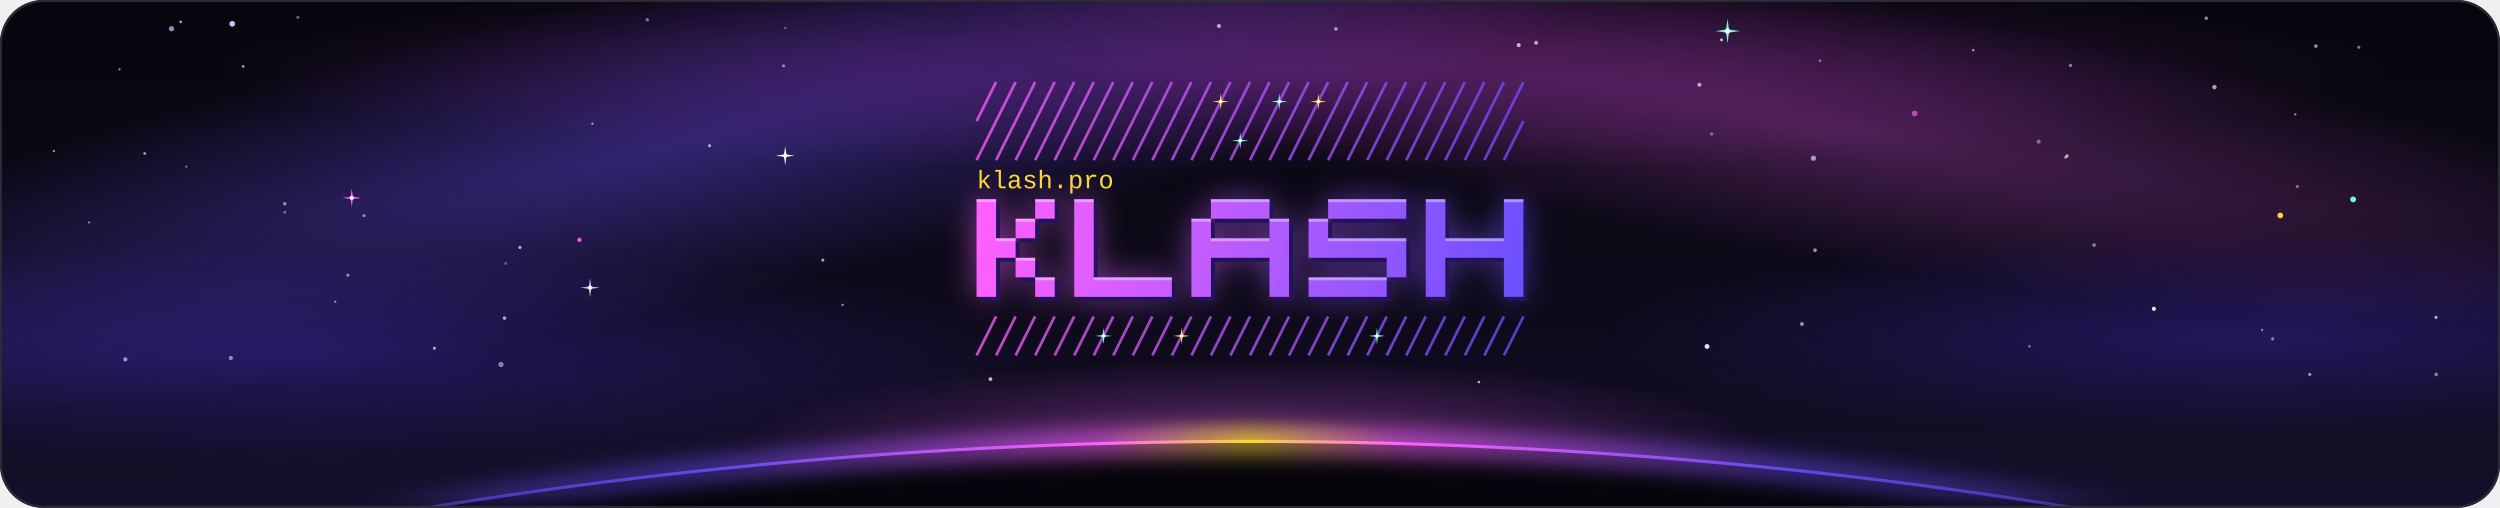
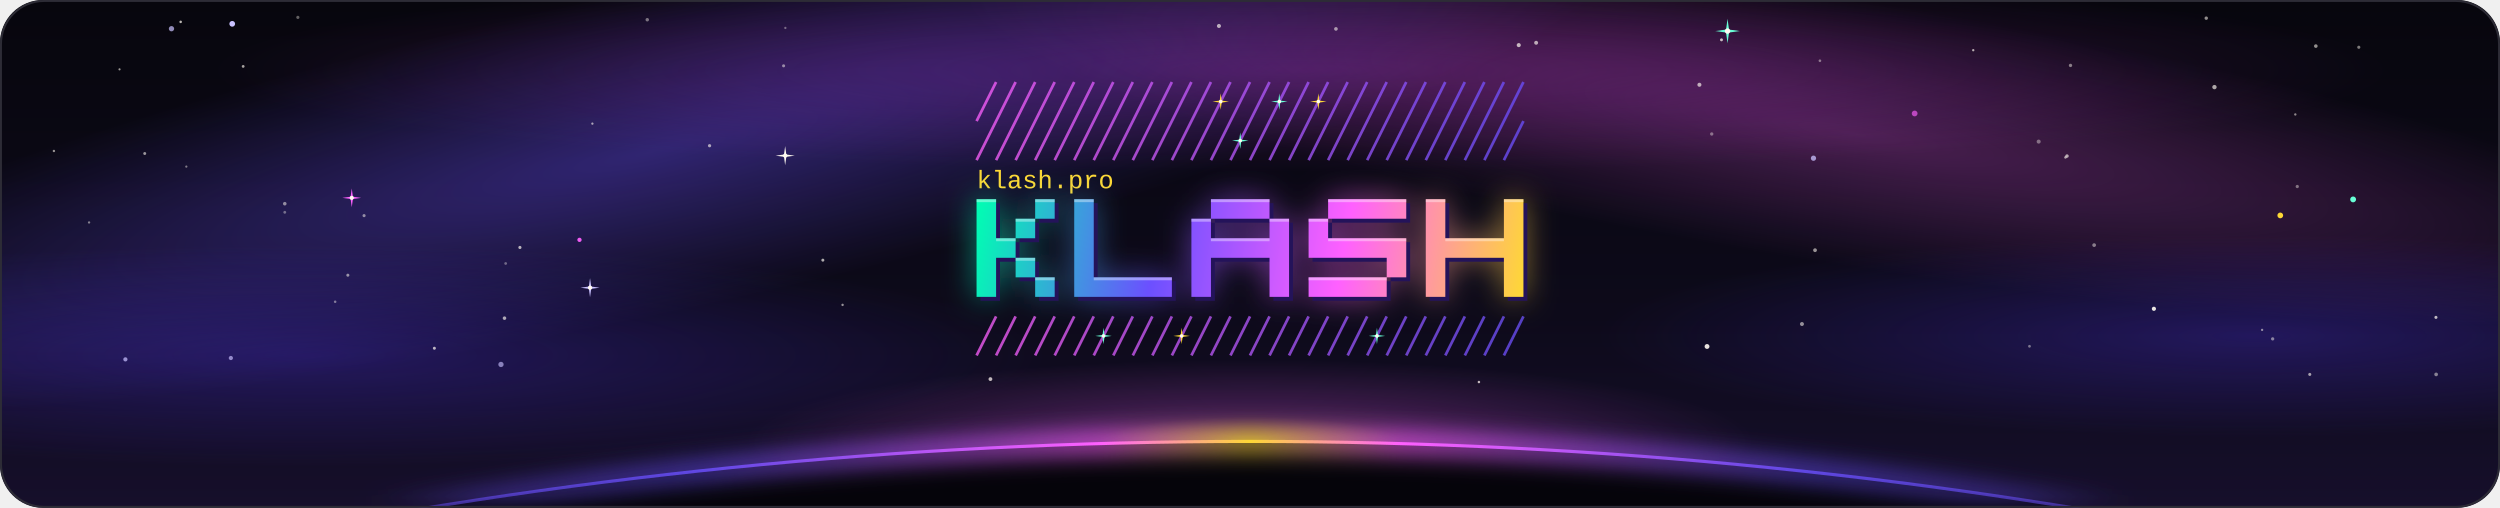
<svg xmlns="http://www.w3.org/2000/svg" viewBox="0 0 1280 260" width="1280" height="260" role="img" aria-label="Klash">
  <style>
@keyframes tw{0%,100%{opacity:.15}50%{opacity:1}}
@keyframes breathe{0%,100%{opacity:.75}50%{opacity:1}}
.tw{animation:tw 4s ease-in-out infinite}
.aur{animation:breathe 9s ease-in-out infinite}
@media (prefers-reduced-motion:reduce){.tw,.aur,.shine{animation:none}.shine{opacity:0}}
</style>
  <defs>
    <linearGradient id="sky" x1="0" y1="0" x2="0" y2="1">
      <stop offset="0" stop-color="#07060D" />
      <stop offset=".62" stop-color="#0D0A1A" />
      <stop offset="1" stop-color="#160F2B" />
    </linearGradient>
    <radialGradient id="neb1">
      <stop offset="0" stop-color="#6B50FF" stop-opacity=".40" />
      <stop offset="1" stop-color="#6B50FF" stop-opacity="0" />
    </radialGradient>
    <radialGradient id="neb2">
      <stop offset="0" stop-color="#FF60FF" stop-opacity=".26" />
      <stop offset="1" stop-color="#FF60FF" stop-opacity="0" />
    </radialGradient>
    <radialGradient id="neb3">
      <stop offset="0" stop-color="#C337E0" stop-opacity=".26" />
      <stop offset="1" stop-color="#C337E0" stop-opacity="0" />
    </radialGradient>
    <radialGradient id="neb4">
      <stop offset="0" stop-color="#4A30D9" stop-opacity=".34" />
      <stop offset="1" stop-color="#4A30D9" stop-opacity="0" />
    </radialGradient>
    <radialGradient id="sun">
      <stop offset="0" stop-color="#FED835" stop-opacity=".55" />
      <stop offset=".3" stop-color="#FF60FF" stop-opacity=".22" />
      <stop offset="1" stop-color="#FF60FF" stop-opacity="0" />
    </radialGradient>
    <linearGradient id="ray1" x1="0" y1="0" x2="0" y2="1">
      <stop offset="0" stop-color="#6B50FF" stop-opacity="0" />
      <stop offset=".55" stop-color="#6B50FF" stop-opacity=".9" />
      <stop offset="1" stop-color="#6B50FF" stop-opacity="0" />
    </linearGradient>
    <linearGradient id="ray2" x1="0" y1="0" x2="0" y2="1">
      <stop offset="0" stop-color="#FF60FF" stop-opacity="0" />
      <stop offset=".55" stop-color="#FF60FF" stop-opacity=".9" />
      <stop offset="1" stop-color="#FF60FF" stop-opacity="0" />
    </linearGradient>
    <linearGradient id="rim" gradientUnits="userSpaceOnUse" x1="0" y1="0" x2="1280" y2="0">
      <stop offset="0" stop-color="#6B50FF" stop-opacity="0" />
      <stop offset=".28" stop-color="#6B50FF" stop-opacity=".8" />
      <stop offset=".44" stop-color="#FF60FF" />
      <stop offset=".5" stop-color="#FED835" />
      <stop offset=".56" stop-color="#FF60FF" />
      <stop offset=".72" stop-color="#6B50FF" stop-opacity=".8" />
      <stop offset="1" stop-color="#6B50FF" stop-opacity="0" />
    </linearGradient>
    <filter id="soft" x="-10%" y="-300%" width="120%" height="700%">
      <feGaussianBlur stdDeviation="6" />
    </filter>
    <filter id="hblur" x="-20%" y="-5%" width="140%" height="110%">
      <feGaussianBlur stdDeviation="5 0" />
    </filter>
    <linearGradient id="word" gradientUnits="userSpaceOnUse" x1="500" y1="102" x2="780" y2="152">
-       <stop offset="0" stop-color="#FF60FF" />
-       <stop offset=".5" stop-color="#B65CFF" />
-       <stop offset="1" stop-color="#6B50FF" />
+       <stop offset="0" stop-color="#00FFB2" />
+       <stop offset="0.333" stop-color="#6B50FF" />
+       <stop offset="0.667" stop-color="#FF60FF" />
+       <stop offset="1" stop-color="#FED835" />
    </linearGradient>
    <linearGradient id="field" gradientUnits="userSpaceOnUse" x1="500" y1="0" x2="780" y2="0">
      <stop offset="0" stop-color="#FF60FF" stop-opacity=".75" />
      <stop offset="1" stop-color="#6B50FF" stop-opacity=".75" />
    </linearGradient>
    <filter id="glow" x="-20%" y="-60%" width="140%" height="220%">
      <feGaussianBlur stdDeviation="8" />
    </filter>
    <clipPath id="frame">
      <rect width="1280" height="260" rx="22" />
    </clipPath>
  </defs>
  <g clip-path="url(#frame)">
    <rect width="1280" height="260" fill="url(#sky)" />
    <g class="aur">
      <ellipse cx="333" cy="78" rx="512" ry="83" fill="url(#neb1)" transform="rotate(-12 333 78)" />
      <ellipse cx="947" cy="68" rx="461" ry="68" fill="url(#neb2)" transform="rotate(9 947 68)" />
      <ellipse cx="666" cy="36" rx="563" ry="52" fill="url(#neb3)" />
      <ellipse cx="154" cy="182" rx="384" ry="57" fill="url(#neb4)" />
      <ellipse cx="1152" cy="172" rx="333" ry="52" fill="url(#neb4)" />
    </g>
    <circle cx="1176.2" cy="95.5" r="0.84" fill="#FFFAF1" opacity="0.42" />
    <circle cx="1010.3" cy="25.7" r="0.60" fill="#FFFAF1" opacity="0.67" />
    <g class="tw" style="animation-delay:-0.39s" transform="translate(884.5 15.9)">
      <path d="M0 -6.3L0.76 -0.76L6.3 0L0.76 0.76L0 6.3L-0.76 0.76L-6.3 0L-0.76 -0.76z" fill="#68FFD6" />
      <circle r="1.39" fill="#FFFAF1" />
    </g>
    <circle cx="87.8" cy="14.7" r="1.36" fill="#C9C1FF" opacity="0.71" />
    <circle cx="303.3" cy="63.3" r="0.59" fill="#FFFAF1" opacity="0.61" />
    <circle cx="1185.7" cy="23.6" r="0.93" fill="#FFFAF1" opacity="0.56" />
    <circle cx="45.6" cy="113.9" r="0.60" fill="#FFFAF1" opacity="0.47" class="tw" style="animation-delay:-1.61s;animation-duration:5.1s" />
    <circle cx="92.5" cy="11.2" r="0.66" fill="#FFFAF1" opacity="0.72" class="tw" style="animation-delay:-0.80s;animation-duration:5.0s" />
    <circle cx="74.1" cy="78.6" r="0.76" fill="#FFFAF1" opacity="0.58" />
    <circle cx="258.9" cy="134.9" r="0.71" fill="#FFFAF1" opacity="0.36" />
    <circle cx="178.1" cy="140.9" r="0.78" fill="#FFFAF1" opacity="0.54" class="tw" style="animation-delay:-2.02s;animation-duration:5.3s" />
    <circle cx="870.1" cy="43.4" r="1.04" fill="#FFFAF1" opacity="0.66" />
    <circle cx="507.1" cy="194.1" r="0.98" fill="#FFFAF1" opacity="0.74" />
    <circle cx="757.2" cy="195.6" r="0.64" fill="#FFFAF1" opacity="0.75" />
    <circle cx="61.2" cy="35.5" r="0.55" fill="#FFFAF1" opacity="0.59" class="tw" style="animation-delay:-0.42s;animation-duration:3.1s" />
    <circle cx="1057.5" cy="80.6" r="0.65" fill="#FFFAF1" opacity="0.60" />
    <circle cx="27.6" cy="77.3" r="0.61" fill="#FFFAF1" opacity="0.58" />
    <circle cx="1060.1" cy="33.5" r="0.86" fill="#FFFAF1" opacity="0.47" />
    <circle cx="296.7" cy="122.8" r="1.10" fill="#FF60FF" opacity="0.93" class="tw" style="animation-delay:-0.74s;animation-duration:3.6s" />
    <circle cx="256.5" cy="186.6" r="1.36" fill="#C9C1FF" opacity="0.62" />
    <circle cx="145.8" cy="104.3" r="0.92" fill="#FFFAF1" opacity="0.51" />
    <circle cx="1182.6" cy="191.7" r="0.79" fill="#FFFAF1" opacity="0.61" />
    <circle cx="786.5" cy="21.9" r="1.01" fill="#FFFAF1" opacity="0.65" class="tw" style="animation-delay:-0.25s;animation-duration:5.9s" />
    <circle cx="95.4" cy="85.3" r="0.57" fill="#FFFAF1" opacity="0.46" />
    <circle cx="124.5" cy="34.0" r="0.72" fill="#FFFAF1" opacity="0.64" />
    <circle cx="402.1" cy="14.3" r="0.59" fill="#FFFAF1" opacity="0.38" />
    <circle cx="401.2" cy="33.7" r="0.78" fill="#FFFAF1" opacity="0.50" />
    <circle cx="64.2" cy="184.0" r="1.08" fill="#C9C1FF" opacity="0.72" />
    <circle cx="874.0" cy="177.4" r="1.25" fill="#FFFAF1" opacity="0.90" />
    <circle cx="777.6" cy="23.1" r="1.05" fill="#FFFAF1" opacity="0.70" />
    <circle cx="928.5" cy="81.0" r="1.35" fill="#C9C1FF" opacity="0.76" class="tw" style="animation-delay:-2.80s;animation-duration:5.5s" />
    <circle cx="118.9" cy="12.2" r="1.47" fill="#C9C1FF" opacity="1.00" />
    <circle cx="331.4" cy="10.1" r="0.89" fill="#FFFAF1" opacity="0.43" />
    <circle cx="222.4" cy="178.3" r="0.77" fill="#FFFAF1" opacity="0.71" />
    <circle cx="421.3" cy="133.2" r="0.77" fill="#FFFAF1" opacity="0.67" />
    <circle cx="1163.6" cy="173.5" r="0.84" fill="#FFFAF1" opacity="0.48" />
    <g class="tw" style="animation-delay:-2.05s" transform="translate(180.1 101.3)">
      <path d="M0 -4.8L0.58 -0.58L4.8 0L0.58 0.58L0 4.8L-0.58 0.58L-4.8 0L-0.58 -0.58z" fill="#FF60FF" />
      <circle r="1.06" fill="#FFFAF1" />
    </g>
    <circle cx="1247.2" cy="162.5" r="0.79" fill="#FFFAF1" opacity="0.72" class="tw" style="animation-delay:-3.57s;animation-duration:5.4s" />
    <circle cx="1058.3" cy="79.9" r="0.89" fill="#FFFAF1" opacity="0.64" />
    <circle cx="1072.2" cy="125.5" r="0.96" fill="#FFFAF1" opacity="0.46" />
    <circle cx="363.3" cy="74.6" r="0.83" fill="#FFFAF1" opacity="0.61" />
    <circle cx="980.3" cy="58.1" r="1.48" fill="#FF60FF" opacity="0.64" />
    <circle cx="145.8" cy="108.7" r="0.73" fill="#FFFAF1" opacity="0.38" />
    <circle cx="258.3" cy="162.9" r="0.91" fill="#FFFAF1" opacity="0.65" />
    <circle cx="684.0" cy="14.8" r="0.94" fill="#FFFAF1" opacity="0.57" />
    <circle cx="1204.8" cy="102.1" r="1.50" fill="#68FFD6" opacity="1.00" />
    <circle cx="118.2" cy="183.3" r="1.08" fill="#C9C1FF" opacity="0.67" />
    <circle cx="1129.6" cy="9.3" r="0.88" fill="#FFFAF1" opacity="0.55" />
    <circle cx="1043.8" cy="72.5" r="1.04" fill="#FFFAF1" opacity="0.39" />
    <circle cx="1102.8" cy="158.1" r="1.07" fill="#FFFAF1" opacity="0.91" />
    <circle cx="1247.3" cy="191.7" r="0.95" fill="#FFFAF1" opacity="0.48" />
    <circle cx="1158.2" cy="168.9" r="0.59" fill="#FFFAF1" opacity="0.53" />
    <circle cx="624.1" cy="13.3" r="1.04" fill="#FFFAF1" opacity="0.66" />
    <circle cx="431.4" cy="156.1" r="0.62" fill="#FFFAF1" opacity="0.56" />
    <circle cx="922.6" cy="165.9" r="1.02" fill="#FFFAF1" opacity="0.55" />
    <circle cx="1207.7" cy="24.2" r="0.81" fill="#FFFAF1" opacity="0.47" />
    <circle cx="929.3" cy="128.1" r="0.97" fill="#FFFAF1" opacity="0.57" />
    <g class="tw" style="animation-delay:-2.89s" transform="translate(402.0 79.7)">
      <path d="M0 -4.9L0.59 -0.59L4.9 0L0.59 0.59L0 4.9L-0.59 0.59L-4.9 0L-0.59 -0.59z" fill="#FFFAF1" />
      <circle r="1.08" fill="#FFFAF1" />
    </g>
    <circle cx="186.4" cy="110.4" r="0.80" fill="#FFFAF1" opacity="0.51" class="tw" style="animation-delay:-1.37s;animation-duration:4.4s" />
    <circle cx="152.5" cy="8.9" r="0.82" fill="#FFFAF1" opacity="0.37" class="tw" style="animation-delay:-1.42s;animation-duration:4.9s" />
    <circle cx="1167.5" cy="110.3" r="1.47" fill="#FED835" opacity="1.00" />
    <circle cx="881.4" cy="20.4" r="0.76" fill="#FFFAF1" opacity="0.73" />
    <circle cx="1175.2" cy="58.6" r="0.61" fill="#FFFAF1" opacity="0.52" />
    <circle cx="1039.1" cy="177.3" r="0.71" fill="#FFFAF1" opacity="0.43" />
    <circle cx="171.6" cy="154.5" r="0.65" fill="#FFFAF1" opacity="0.44" />
    <circle cx="876.4" cy="68.6" r="0.86" fill="#FFFAF1" opacity="0.39" />
    <circle cx="931.8" cy="31.1" r="0.68" fill="#FFFAF1" opacity="0.43" />
    <circle cx="266.2" cy="126.7" r="0.81" fill="#FFFAF1" opacity="0.69" />
    <g class="tw" style="animation-delay:-4.00s" transform="translate(302.1 147.3)">
      <path d="M0 -4.9L0.59 -0.59L4.9 0L0.59 0.59L0 4.9L-0.59 0.59L-4.9 0L-0.59 -0.59z" fill="#C9C1FF" />
      <circle r="1.09" fill="#FFFAF1" />
    </g>
    <circle cx="1133.8" cy="44.6" r="1.12" fill="#FFFAF1" opacity="0.65" />
    <ellipse cx="640" cy="226" rx="260" ry="42" fill="url(#sun)" />
    <circle cx="640" cy="2824.4" r="2598.4" fill="#05040A" />
    <circle cx="640" cy="2824.4" r="2598.4" fill="none" stroke="url(#rim)" stroke-width="10" filter="url(#soft)" opacity=".8" />
    <circle cx="640" cy="2824.4" r="2598.4" fill="none" stroke="url(#rim)" stroke-width="1.6" />
    <path d="M500 62L510 42M510 62L520 42M520 62L530 42M530 62L540 42M540 62L550 42M550 62L560 42M560 62L570 42M570 62L580 42M580 62L590 42M590 62L600 42M600 62L610 42M610 62L620 42M620 62L630 42M630 62L640 42M640 62L650 42M650 62L660 42M660 62L670 42M670 62L680 42M680 62L690 42M690 62L700 42M700 62L710 42M710 62L720 42M720 62L730 42M730 62L740 42M740 62L750 42M750 62L760 42M760 62L770 42M770 62L780 42M500 82L510 62M510 82L520 62M520 82L530 62M530 82L540 62M540 82L550 62M550 82L560 62M560 82L570 62M570 82L580 62M580 82L590 62M590 82L600 62M600 82L610 62M610 82L620 62M620 82L630 62M630 82L640 62M640 82L650 62M650 82L660 62M660 82L670 62M670 82L680 62M680 82L690 62M690 82L700 62M700 82L710 62M710 82L720 62M720 82L730 62M730 82L740 62M740 82L750 62M750 82L760 62M760 82L770 62M770 82L780 62M500 182L510 162M510 182L520 162M520 182L530 162M530 182L540 162M540 182L550 162M550 182L560 162M560 182L570 162M570 182L580 162M580 182L590 162M590 182L600 162M600 182L610 162M610 182L620 162M620 182L630 162M630 182L640 162M640 182L650 162M650 182L660 162M660 182L670 162M670 182L680 162M680 182L690 162M690 182L700 162M700 182L710 162M710 182L720 162M720 182L730 162M730 182L740 162M740 182L750 162M750 182L760 162M760 182L770 162M770 182L780 162" stroke="url(#field)" stroke-width="1.4" fill="none" />
    <g transform="translate(625.0 52.0)">
      <path d="M0 -4.2L0.50 -0.50L4.2 0L0.50 0.50L0 4.2L-0.50 0.50L-4.2 0L-0.50 -0.50z" fill="#FED835" />
      <circle r="0.92" fill="#FFFAF1" />
    </g>
    <g transform="translate(655.0 52.0)">
      <path d="M0 -4.2L0.50 -0.50L4.2 0L0.50 0.50L0 4.2L-0.50 0.50L-4.2 0L-0.50 -0.50z" fill="#68FFD6" />
      <circle r="0.92" fill="#FFFAF1" />
    </g>
    <g transform="translate(675.0 52.0)">
      <path d="M0 -4.2L0.50 -0.50L4.2 0L0.50 0.50L0 4.2L-0.50 0.50L-4.2 0L-0.50 -0.50z" fill="#FED835" />
      <circle r="0.92" fill="#FFFAF1" />
    </g>
    <g transform="translate(635.0 72.0)">
      <path d="M0 -4.2L0.50 -0.50L4.2 0L0.50 0.50L0 4.2L-0.50 0.50L-4.2 0L-0.50 -0.50z" fill="#68FFD6" />
      <circle r="0.92" fill="#FFFAF1" />
    </g>
    <g transform="translate(565.0 172.0)">
      <path d="M0 -4.2L0.50 -0.50L4.2 0L0.50 0.50L0 4.2L-0.50 0.50L-4.2 0L-0.50 -0.50z" fill="#68FFD6" />
      <circle r="0.92" fill="#FFFAF1" />
    </g>
    <g transform="translate(605.0 172.0)">
      <path d="M0 -4.2L0.50 -0.50L4.2 0L0.50 0.50L0 4.2L-0.50 0.50L-4.2 0L-0.50 -0.50z" fill="#FED835" />
      <circle r="0.92" fill="#FFFAF1" />
    </g>
    <g transform="translate(705.0 172.0)">
      <path d="M0 -4.2L0.50 -0.50L4.2 0L0.50 0.50L0 4.2L-0.50 0.50L-4.2 0L-0.50 -0.50z" fill="#68FFD6" />
      <circle r="0.92" fill="#FFFAF1" />
    </g>
    <text x="500" y="96.4" font-family="SFMono-Regular,Menlo,Consolas,'Liberation Mono','DejaVu Sans Mono',monospace" font-size="13" fill="#FED835">klash.pro</text>
    <path d="M500 102h10v10h-10zM530 102h10v10h-10zM550 102h10v10h-10zM620 102h30v10h-30zM680 102h40v10h-40zM730 102h10v10h-10zM770 102h10v10h-10zM500 112h10v10h-10zM520 112h10v10h-10zM550 112h10v10h-10zM610 112h10v10h-10zM650 112h10v10h-10zM670 112h10v10h-10zM730 112h10v10h-10zM770 112h10v10h-10zM500 122h20v10h-20zM550 122h10v10h-10zM610 122h50v10h-50zM670 122h50v10h-50zM730 122h50v10h-50zM500 132h10v10h-10zM520 132h10v10h-10zM550 132h10v10h-10zM610 132h10v10h-10zM650 132h10v10h-10zM710 132h10v10h-10zM730 132h10v10h-10zM770 132h10v10h-10zM500 142h10v10h-10zM530 142h10v10h-10zM550 142h50v10h-50zM610 142h10v10h-10zM650 142h10v10h-10zM670 142h40v10h-40zM730 142h10v10h-10zM770 142h10v10h-10z" fill="url(#word)" filter="url(#glow)" opacity=".6" />
    <path d="M502 104h10v10h-10zM532 104h10v10h-10zM552 104h10v10h-10zM622 104h30v10h-30zM682 104h40v10h-40zM732 104h10v10h-10zM772 104h10v10h-10zM502 114h10v10h-10zM522 114h10v10h-10zM552 114h10v10h-10zM612 114h10v10h-10zM652 114h10v10h-10zM672 114h10v10h-10zM732 114h10v10h-10zM772 114h10v10h-10zM502 124h20v10h-20zM552 124h10v10h-10zM612 124h50v10h-50zM672 124h50v10h-50zM732 124h50v10h-50zM502 134h10v10h-10zM522 134h10v10h-10zM552 134h10v10h-10zM612 134h10v10h-10zM652 134h10v10h-10zM712 134h10v10h-10zM732 134h10v10h-10zM772 134h10v10h-10zM502 144h10v10h-10zM532 144h10v10h-10zM552 144h50v10h-50zM612 144h10v10h-10zM652 144h10v10h-10zM672 144h40v10h-40zM732 144h10v10h-10zM772 144h10v10h-10z" fill="#24135A" />
    <path d="M500 102h10v10h-10zM530 102h10v10h-10zM550 102h10v10h-10zM620 102h30v10h-30zM680 102h40v10h-40zM730 102h10v10h-10zM770 102h10v10h-10zM500 112h10v10h-10zM520 112h10v10h-10zM550 112h10v10h-10zM610 112h10v10h-10zM650 112h10v10h-10zM670 112h10v10h-10zM730 112h10v10h-10zM770 112h10v10h-10zM500 122h20v10h-20zM550 122h10v10h-10zM610 122h50v10h-50zM670 122h50v10h-50zM730 122h50v10h-50zM500 132h10v10h-10zM520 132h10v10h-10zM550 132h10v10h-10zM610 132h10v10h-10zM650 132h10v10h-10zM710 132h10v10h-10zM730 132h10v10h-10zM770 132h10v10h-10zM500 142h10v10h-10zM530 142h10v10h-10zM550 142h50v10h-50zM610 142h10v10h-10zM650 142h10v10h-10zM670 142h40v10h-40zM730 142h10v10h-10zM770 142h10v10h-10z" fill="url(#word)" />
    <path d="M500 102h10v1.5h-10zM530 102h10v1.5h-10zM550 102h10v1.5h-10zM620 102h30v1.5h-30zM680 102h40v1.5h-40zM730 102h10v1.5h-10zM770 102h10v1.5h-10zM520 112h10v1.5h-10zM610 112h10v1.5h-10zM650 112h10v1.5h-10zM670 112h10v1.5h-10zM510 122h10v1.5h-10zM620 122h30v1.5h-30zM680 122h40v1.5h-40zM740 122h30v1.5h-30zM520 132h10v1.5h-10zM530 142h10v1.5h-10zM560 142h40v1.5h-40zM670 142h40v1.5h-40z" fill="#fff" opacity=".38" />
  </g>
  <rect x=".5" y=".5" width="1279" height="259" rx="22" fill="none" stroke="#2D2C36" />
</svg>
